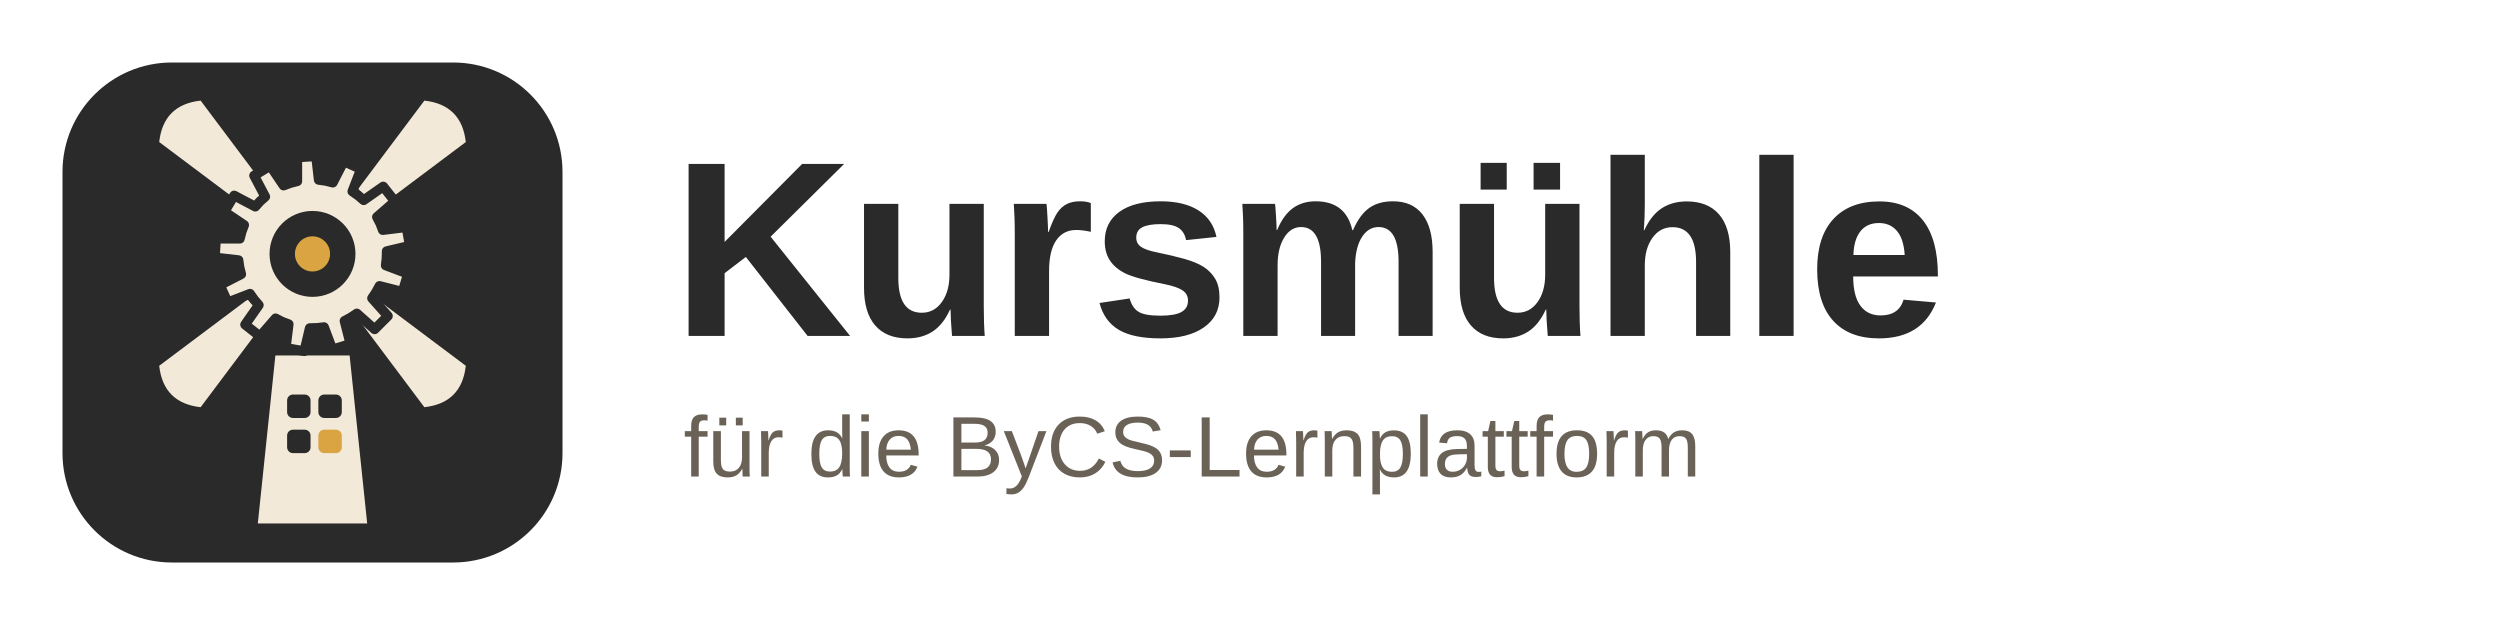
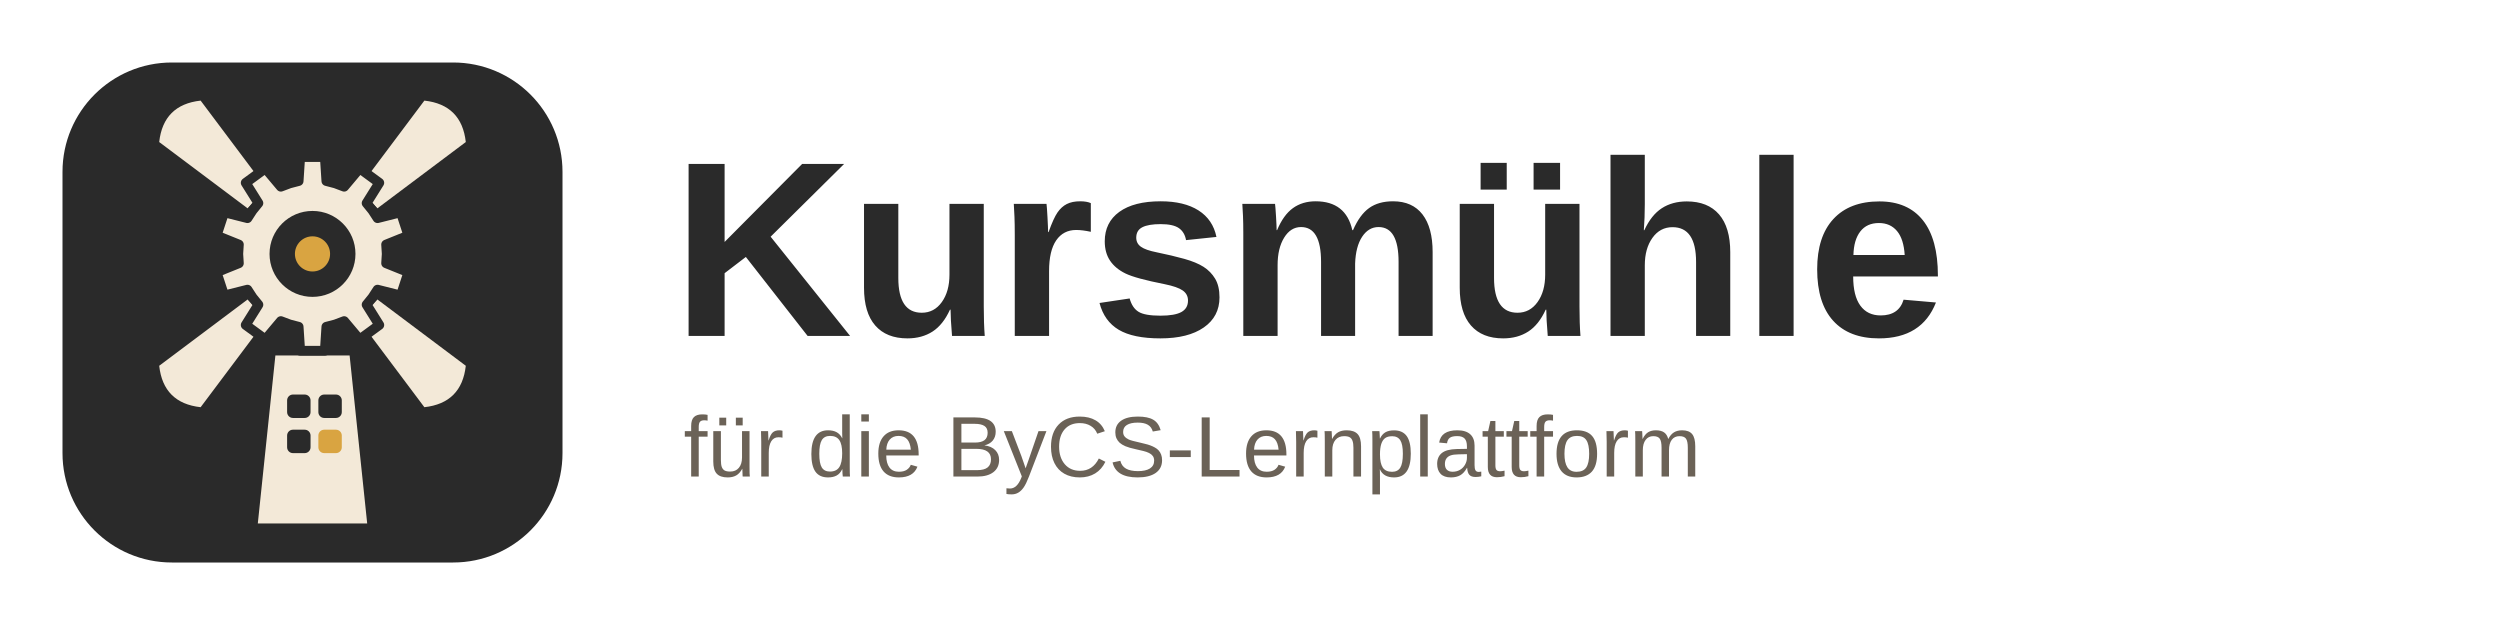
<svg xmlns="http://www.w3.org/2000/svg" width="640" height="160" viewBox="0 0 640 160">
  <g transform="translate(16,16) scale(0.5)">
    <rect width="256" height="256" rx="56" fill="#2a2a2a" />
    <path d="M100,236 L156,236 L147,150 L109,150 Z" fill="#f3e9d8" />
    <g transform="rotate(45 128 98)">
      <path d="M121,58 L135,58 L143,2 Q128,-10 113,2 Z" fill="#f3e9d8" />
    </g>
    <g transform="rotate(135 128 98)">
      <path d="M121,58 L135,58 L143,2 Q128,-10 113,2 Z" fill="#f3e9d8" />
    </g>
    <g transform="rotate(225 128 98)">
      <path d="M121,58 L135,58 L143,2 Q128,-10 113,2 Z" fill="#f3e9d8" />
    </g>
    <g transform="rotate(315 128 98)">
      <path d="M121,58 L135,58 L143,2 Q128,-10 113,2 Z" fill="#f3e9d8" />
    </g>
-     <path d="M160.5,117.7 L158.5,120.7 L166.6,129.8 L159.8,136.6 L150.7,128.5 L147.7,130.5 L144.4,132.3 L147.4,144.1 L138.2,146.9 L133.9,135.5 L130.3,135.9 L126.6,136.0 L123.8,147.8 L114.3,146.1 L115.8,134.0 L112.4,132.7 L109.1,131.0 L101.1,140.2 L93.5,134.2 L100.5,124.2 L98.1,121.4 L96.0,118.4 L84.6,122.8 L80.6,114.0 L91.5,108.4 L90.6,104.8 L90.1,101.2 L78.0,99.8 L78.6,90.2 L90.8,90.2 L91.7,86.7 L93.0,83.2 L82.9,76.4 L87.9,68.1 L98.7,73.8 L101.1,71.1 L103.8,68.7 L98.1,57.9 L106.4,52.9 L113.2,63.0 L116.7,61.7 L120.2,60.8 L120.2,48.6 L129.8,48.0 L131.2,60.1 L134.8,60.6 L138.4,61.5 L144.0,50.6 L152.8,54.6 L148.4,66.0 L151.4,68.1 L154.2,70.5 L164.2,63.5 L170.2,71.1 L161.0,79.1 L162.7,82.4 L164.0,85.8 L176.1,84.3 L177.8,93.8 L166.0,96.6 L165.9,100.3 L165.5,103.9 L176.9,108.2 L174.1,117.4 L162.3,114.4 Z" fill="#f3e9d8" stroke="#2a2a2a" stroke-width="5" stroke-linejoin="round" />
+     <path d="M158.7,120.3 L155.7,124.0 L162.2,134.4 L152.1,141.8 L144.2,132.4 L139.7,134.1 L135.1,135.3 L134.3,147.6 L121.7,147.6 L120.9,135.3 L116.3,134.1 L111.8,132.4 L103.9,141.8 L93.8,134.4 L100.3,124.0 L97.3,120.3 L94.7,116.3 L82.8,119.3 L78.9,107.4 L90.3,102.8 L90.0,98.0 L90.3,93.2 L78.9,88.6 L82.8,76.7 L94.7,79.7 L97.3,75.7 L100.3,72.0 L93.8,61.6 L103.9,54.2 L111.8,63.6 L116.3,61.9 L120.9,60.7 L121.7,48.4 L134.3,48.4 L135.1,60.7 L139.7,61.9 L144.2,63.6 L152.1,54.2 L162.2,61.6 L155.7,72.0 L158.7,75.7 L161.3,79.7 L173.2,76.7 L177.1,88.6 L165.7,93.2 L166.0,98.0 L165.7,102.8 L177.1,107.4 L173.2,119.3 L161.3,116.3 Z" fill="#f3e9d8" stroke="#2a2a2a" stroke-width="5" stroke-linejoin="round" />
    <circle cx="128" cy="98" r="22" fill="#2a2a2a" />
    <circle cx="128" cy="98" r="9" fill="#d9a441" />
    <rect x="115" y="170" width="12" height="12" rx="3" fill="#2a2a2a" />
    <rect x="131" y="170" width="12" height="12" rx="3" fill="#2a2a2a" />
    <rect x="115" y="188" width="12" height="12" rx="3" fill="#2a2a2a" />
    <rect x="131" y="188" width="12" height="12" rx="3" fill="#d9a441" />
  </g>
  <text x="172" y="86" font-family="Segoe UI, Helvetica Neue, Arial, sans-serif" font-size="64" font-weight="700" fill="#2a2a2a" letter-spacing="-1">Kursmühle</text>
  <text x="175" y="122" font-family="Segoe UI, Helvetica Neue, Arial, sans-serif" font-size="22" fill="#6b6257">für die ByCS-Lernplattform</text>
</svg>
